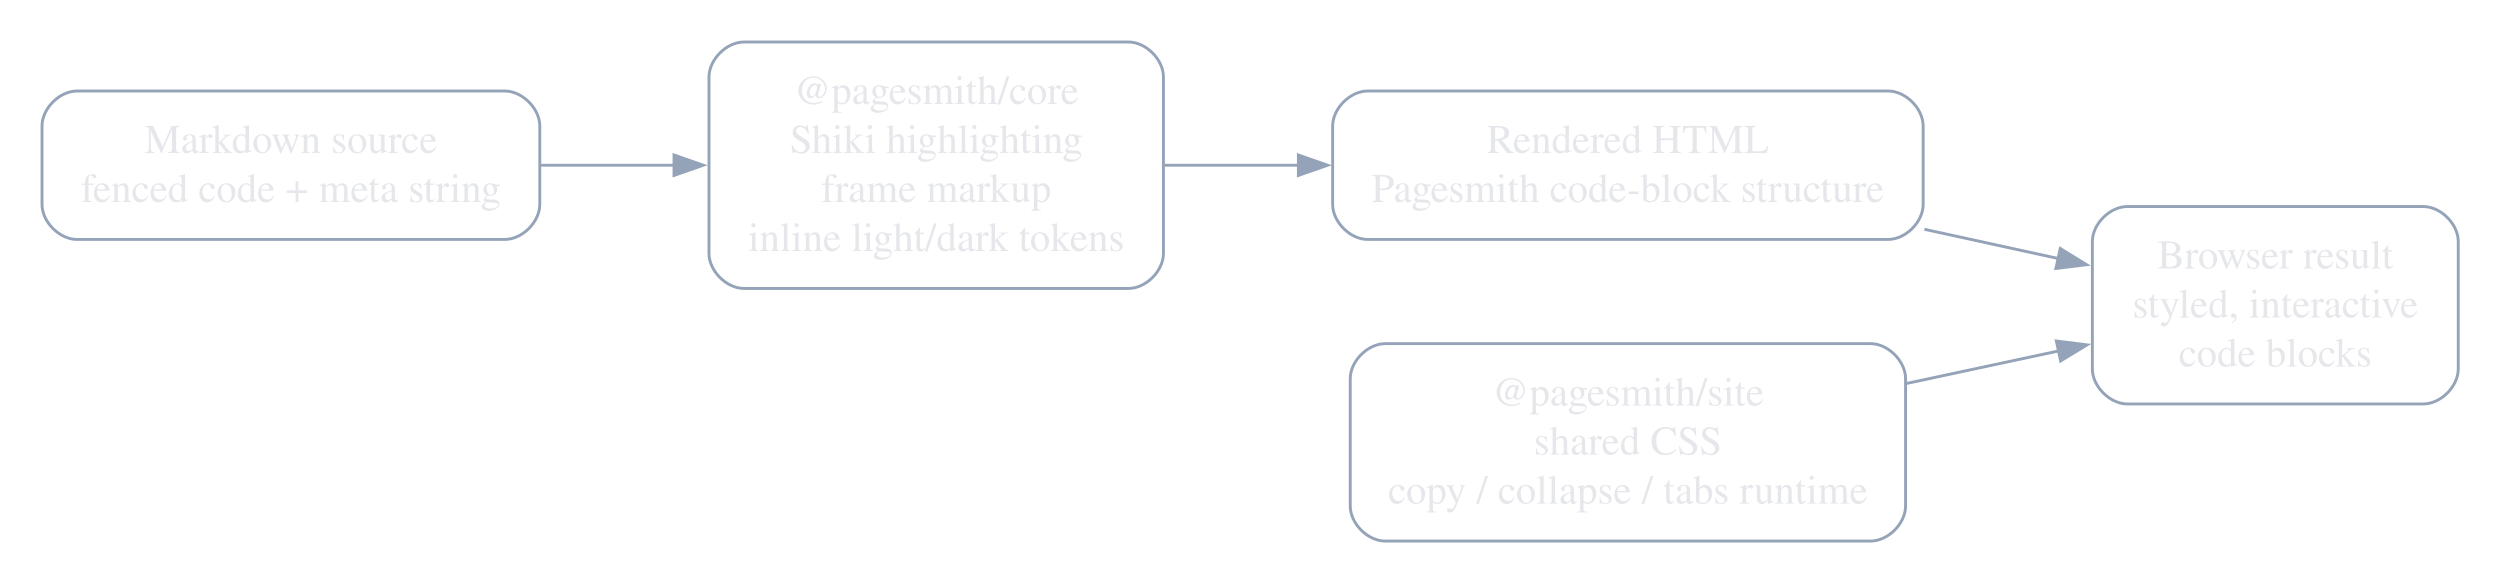
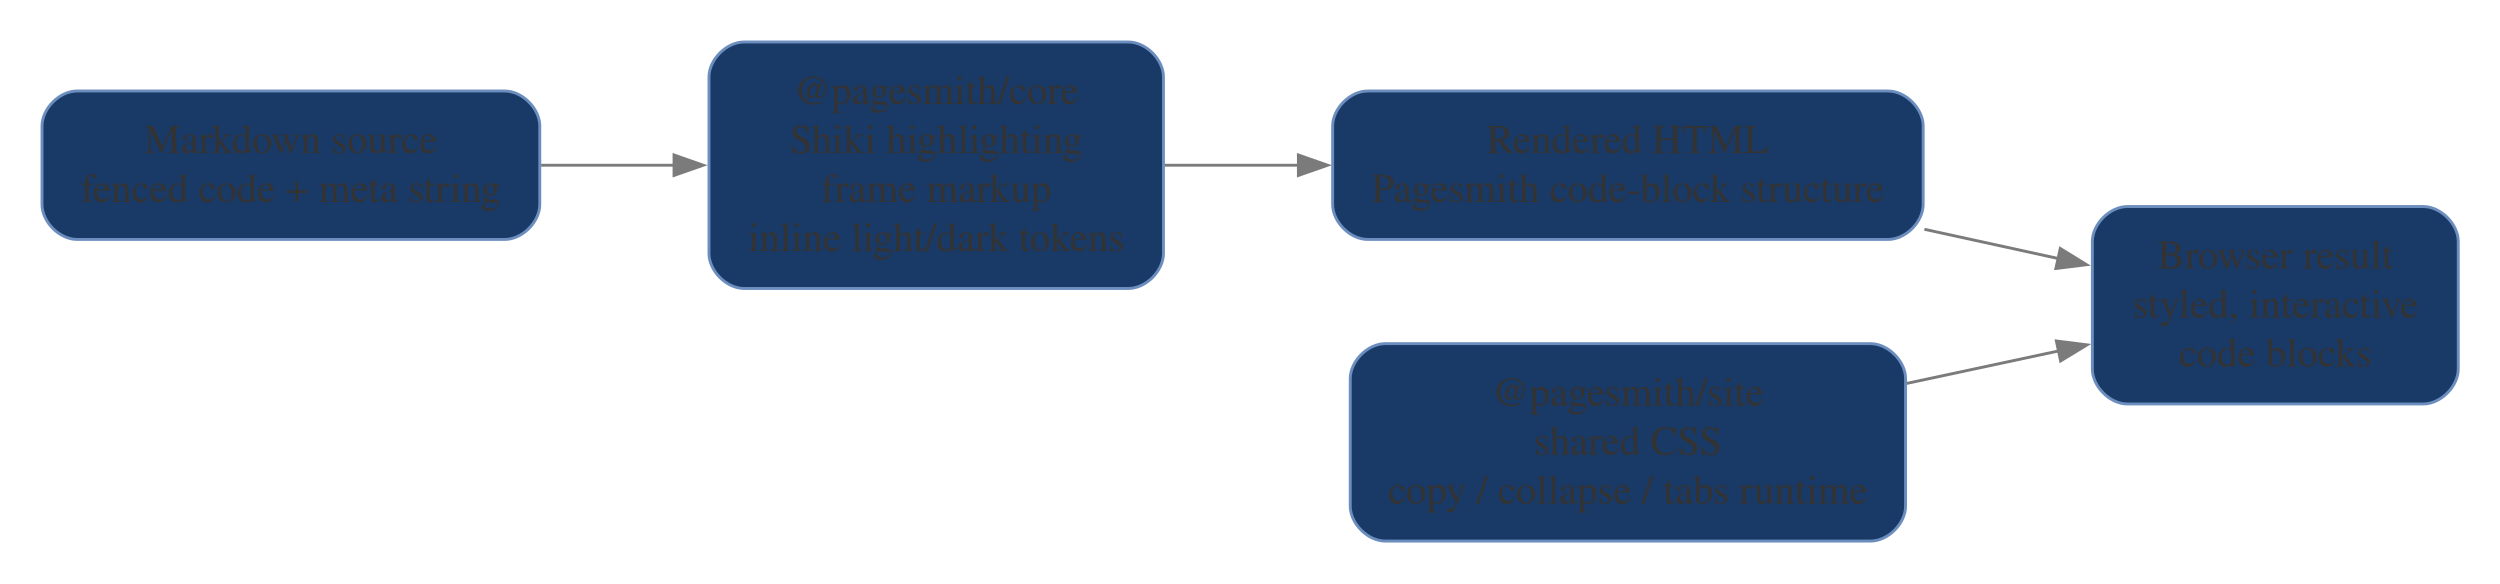
<svg xmlns="http://www.w3.org/2000/svg" width="857pt" height="200pt" viewBox="0.00 0.00 857.00 200.00">
  <g id="graph0" class="graph" transform="scale(1 1) rotate(0) translate(14.4 185.48)">
    <g id="node1" class="node">
-       <path fill="none" stroke="#94a3b8" d="M158.64,-154.28C158.64,-154.28 12,-154.28 12,-154.28 6,-154.28 0,-148.28 0,-142.28 0,-142.28 0,-115.4 0,-115.4 0,-109.4 6,-103.4 12,-103.4 12,-103.4 158.64,-103.4 158.64,-103.4 164.64,-103.4 170.64,-109.4 170.64,-115.4 170.64,-115.4 170.64,-142.28 170.64,-142.28 170.64,-148.28 164.64,-154.28 158.64,-154.28" />
-       <text xml:space="preserve" text-anchor="middle" x="85.32" y="-133.04" font-family="Times,serif" font-size="14.00" fill="#e5e7eb">Markdown source</text>
-       <text xml:space="preserve" text-anchor="middle" x="85.32" y="-116.24" font-family="Times,serif" font-size="14.00" fill="#e5e7eb">fenced code + meta string</text>
+       <path fill="#193966" stroke="#6c8ebf" d="M158.64,-154.28C158.64,-154.28 12,-154.28 12,-154.28 6,-154.28 0,-148.28 0,-142.28 0,-142.28 0,-115.4 0,-115.4 0,-109.4 6,-103.4 12,-103.4 12,-103.4 158.64,-103.4 158.64,-103.4 164.64,-103.4 170.64,-109.4 170.64,-115.4 170.64,-115.4 170.64,-142.28 170.64,-142.28 170.64,-148.28 164.64,-154.28 158.64,-154.28" />
+       <text xml:space="preserve" text-anchor="middle" x="85.32" y="-133.04" font-family="Times,serif" font-size="14.00" fill="#333333">Markdown source</text>
+       <text xml:space="preserve" text-anchor="middle" x="85.32" y="-116.24" font-family="Times,serif" font-size="14.00" fill="#333333">fenced code + meta string</text>
    </g>
    <g id="node2" class="node">
-       <path fill="none" stroke="#94a3b8" d="M372.43,-171.08C372.43,-171.08 240.64,-171.08 240.64,-171.08 234.64,-171.08 228.64,-165.08 228.64,-159.08 228.64,-159.08 228.64,-98.6 228.64,-98.6 228.64,-92.6 234.64,-86.6 240.64,-86.6 240.64,-86.6 372.43,-86.6 372.43,-86.6 378.43,-86.6 384.43,-92.6 384.43,-98.6 384.43,-98.6 384.43,-159.08 384.43,-159.08 384.43,-165.08 378.43,-171.08 372.43,-171.08" />
-       <text xml:space="preserve" text-anchor="middle" x="306.54" y="-149.84" font-family="Times,serif" font-size="14.00" fill="#e5e7eb">@pagesmith/core</text>
-       <text xml:space="preserve" text-anchor="middle" x="306.54" y="-133.04" font-family="Times,serif" font-size="14.00" fill="#e5e7eb">Shiki highlighting</text>
-       <text xml:space="preserve" text-anchor="middle" x="306.54" y="-116.24" font-family="Times,serif" font-size="14.00" fill="#e5e7eb">frame markup</text>
-       <text xml:space="preserve" text-anchor="middle" x="306.54" y="-99.44" font-family="Times,serif" font-size="14.00" fill="#e5e7eb">inline light/dark tokens</text>
+       <path fill="#193966" stroke="#6c8ebf" d="M372.43,-171.08C372.43,-171.08 240.64,-171.08 240.64,-171.08 234.64,-171.08 228.64,-165.08 228.64,-159.08 228.64,-159.08 228.64,-98.6 228.64,-98.6 228.64,-92.6 234.64,-86.6 240.64,-86.6 240.64,-86.6 372.43,-86.6 372.43,-86.6 378.43,-86.6 384.43,-92.6 384.43,-98.6 384.43,-98.6 384.43,-159.08 384.43,-159.08 384.43,-165.08 378.43,-171.08 372.43,-171.08" />
+       <text xml:space="preserve" text-anchor="middle" x="306.54" y="-149.84" font-family="Times,serif" font-size="14.00" fill="#333333">@pagesmith/core</text>
+       <text xml:space="preserve" text-anchor="middle" x="306.54" y="-133.04" font-family="Times,serif" font-size="14.00" fill="#333333">Shiki highlighting</text>
+       <text xml:space="preserve" text-anchor="middle" x="306.54" y="-116.24" font-family="Times,serif" font-size="14.00" fill="#333333">frame markup</text>
+       <text xml:space="preserve" text-anchor="middle" x="306.54" y="-99.44" font-family="Times,serif" font-size="14.00" fill="#333333">inline light/dark tokens</text>
    </g>
    <g id="edge1" class="edge">
-       <path fill="none" stroke="#94a3b8" d="M171.08,-128.84C186.05,-128.84 201.69,-128.84 216.77,-128.84" />
-       <polygon fill="#94a3b8" stroke="#94a3b8" points="216.66,-132.34 226.66,-128.84 216.66,-125.34 216.66,-132.34" />
+       <path fill="none" stroke="#7b7b7b" d="M171.08,-128.84C186.05,-128.84 201.69,-128.84 216.77,-128.84" />
+       <polygon fill="#7b7b7b" stroke="#7b7b7b" points="216.66,-132.34 226.66,-128.84 216.66,-125.34 216.66,-132.34" />
    </g>
    <g id="node3" class="node">
-       <path fill="none" stroke="#94a3b8" d="M632.86,-154.28C632.86,-154.28 454.43,-154.28 454.43,-154.28 448.43,-154.28 442.43,-148.28 442.43,-142.28 442.43,-142.28 442.43,-115.4 442.43,-115.4 442.43,-109.4 448.43,-103.4 454.43,-103.4 454.43,-103.4 632.86,-103.4 632.86,-103.4 638.86,-103.4 644.86,-109.4 644.86,-115.4 644.86,-115.4 644.86,-142.28 644.86,-142.28 644.86,-148.28 638.86,-154.28 632.86,-154.28" />
-       <text xml:space="preserve" text-anchor="middle" x="543.64" y="-133.04" font-family="Times,serif" font-size="14.00" fill="#e5e7eb">Rendered HTML</text>
-       <text xml:space="preserve" text-anchor="middle" x="543.64" y="-116.24" font-family="Times,serif" font-size="14.00" fill="#e5e7eb">Pagesmith code-block structure</text>
+       <path fill="#193966" stroke="#6c8ebf" d="M632.86,-154.28C632.86,-154.28 454.43,-154.28 454.43,-154.28 448.43,-154.28 442.43,-148.28 442.43,-142.28 442.43,-142.28 442.43,-115.4 442.43,-115.4 442.43,-109.4 448.43,-103.4 454.43,-103.4 454.43,-103.4 632.86,-103.4 632.86,-103.4 638.86,-103.4 644.86,-109.4 644.86,-115.4 644.86,-115.4 644.86,-142.28 644.86,-142.28 644.86,-148.28 638.86,-154.28 632.86,-154.28" />
+       <text xml:space="preserve" text-anchor="middle" x="543.64" y="-133.04" font-family="Times,serif" font-size="14.00" fill="#333333">Rendered HTML</text>
+       <text xml:space="preserve" text-anchor="middle" x="543.64" y="-116.24" font-family="Times,serif" font-size="14.00" fill="#333333">Pagesmith code-block structure</text>
    </g>
    <g id="edge2" class="edge">
-       <path fill="none" stroke="#94a3b8" d="M384.85,-128.84C399.6,-128.84 415.32,-128.84 430.9,-128.84" />
-       <polygon fill="#94a3b8" stroke="#94a3b8" points="430.69,-132.34 440.69,-128.84 430.69,-125.34 430.69,-132.34" />
+       <path fill="none" stroke="#7b7b7b" d="M384.85,-128.84C399.6,-128.84 415.32,-128.84 430.9,-128.84" />
+       <polygon fill="#7b7b7b" stroke="#7b7b7b" points="430.69,-132.34 440.69,-128.84 430.69,-125.34 430.69,-132.34" />
    </g>
    <g id="node5" class="node">
-       <path fill="none" stroke="#94a3b8" d="M816.29,-114.68C816.29,-114.68 714.86,-114.68 714.86,-114.68 708.86,-114.68 702.86,-108.68 702.86,-102.68 702.86,-102.68 702.86,-59 702.86,-59 702.86,-53 708.86,-47 714.86,-47 714.86,-47 816.29,-47 816.29,-47 822.29,-47 828.29,-53 828.29,-59 828.29,-59 828.29,-102.68 828.29,-102.68 828.29,-108.68 822.29,-114.68 816.29,-114.68" />
-       <text xml:space="preserve" text-anchor="middle" x="765.58" y="-93.44" font-family="Times,serif" font-size="14.00" fill="#e5e7eb">Browser result</text>
-       <text xml:space="preserve" text-anchor="middle" x="765.58" y="-76.64" font-family="Times,serif" font-size="14.00" fill="#e5e7eb">styled, interactive</text>
-       <text xml:space="preserve" text-anchor="middle" x="765.58" y="-59.84" font-family="Times,serif" font-size="14.00" fill="#e5e7eb">code blocks</text>
+       <path fill="#193966" stroke="#6c8ebf" d="M816.29,-114.68C816.29,-114.68 714.86,-114.68 714.86,-114.68 708.86,-114.68 702.86,-108.68 702.86,-102.68 702.86,-102.68 702.86,-59 702.86,-59 702.86,-53 708.86,-47 714.86,-47 714.86,-47 816.29,-47 816.29,-47 822.29,-47 828.29,-53 828.29,-59 828.29,-59 828.29,-102.68 828.29,-102.68 828.29,-108.68 822.29,-114.68 816.29,-114.68" />
+       <text xml:space="preserve" text-anchor="middle" x="765.58" y="-93.44" font-family="Times,serif" font-size="14.00" fill="#333333">Browser result</text>
+       <text xml:space="preserve" text-anchor="middle" x="765.58" y="-76.64" font-family="Times,serif" font-size="14.00" fill="#333333">styled, interactive</text>
+       <text xml:space="preserve" text-anchor="middle" x="765.58" y="-59.84" font-family="Times,serif" font-size="14.00" fill="#333333">code blocks</text>
    </g>
    <g id="edge3" class="edge">
-       <path fill="none" stroke="#94a3b8" d="M645.28,-106.88C660.78,-103.49 676.53,-100.06 691.29,-96.83" />
-       <polygon fill="#94a3b8" stroke="#94a3b8" points="691.86,-100.29 700.88,-94.74 690.36,-93.45 691.86,-100.29" />
+       <path fill="none" stroke="#7b7b7b" d="M645.28,-106.88C660.78,-103.49 676.53,-100.06 691.29,-96.83" />
+       <polygon fill="#7b7b7b" stroke="#7b7b7b" points="691.86,-100.29 700.88,-94.74 690.36,-93.45 691.86,-100.29" />
    </g>
    <g id="node4" class="node">
-       <path fill="none" stroke="#94a3b8" d="M626.83,-67.68C626.83,-67.68 460.46,-67.68 460.46,-67.68 454.46,-67.68 448.46,-61.68 448.46,-55.68 448.46,-55.68 448.46,-12 448.46,-12 448.46,-6 454.46,0 460.46,0 460.46,0 626.83,0 626.83,0 632.83,0 638.83,-6 638.83,-12 638.83,-12 638.83,-55.68 638.83,-55.68 638.83,-61.68 632.83,-67.68 626.83,-67.68" />
-       <text xml:space="preserve" text-anchor="middle" x="543.64" y="-46.44" font-family="Times,serif" font-size="14.00" fill="#e5e7eb">@pagesmith/site</text>
-       <text xml:space="preserve" text-anchor="middle" x="543.64" y="-29.64" font-family="Times,serif" font-size="14.00" fill="#e5e7eb">shared CSS</text>
-       <text xml:space="preserve" text-anchor="middle" x="543.64" y="-12.84" font-family="Times,serif" font-size="14.00" fill="#e5e7eb">copy / collapse / tabs runtime</text>
+       <path fill="#193966" stroke="#6c8ebf" d="M626.83,-67.68C626.83,-67.68 460.46,-67.68 460.46,-67.68 454.46,-67.68 448.46,-61.68 448.46,-55.68 448.46,-55.68 448.46,-12 448.46,-12 448.46,-6 454.46,0 460.46,0 460.46,0 626.83,0 626.83,0 632.83,0 638.83,-6 638.83,-12 638.83,-12 638.83,-55.68 638.83,-55.68 638.83,-61.68 632.83,-67.68 626.83,-67.68" />
+       <text xml:space="preserve" text-anchor="middle" x="543.64" y="-46.44" font-family="Times,serif" font-size="14.00" fill="#333333">@pagesmith/site</text>
+       <text xml:space="preserve" text-anchor="middle" x="543.64" y="-29.64" font-family="Times,serif" font-size="14.00" fill="#333333">shared CSS</text>
+       <text xml:space="preserve" text-anchor="middle" x="543.64" y="-12.84" font-family="Times,serif" font-size="14.00" fill="#333333">copy / collapse / tabs runtime</text>
    </g>
    <g id="edge4" class="edge">
-       <path fill="none" stroke="#94a3b8" d="M639.19,-54.04C656.76,-57.8 674.87,-61.67 691.67,-65.26" />
-       <polygon fill="#94a3b8" stroke="#94a3b8" points="690.52,-68.59 701.03,-67.26 691.98,-61.75 690.52,-68.59" />
+       <path fill="none" stroke="#7b7b7b" d="M639.19,-54.04C656.76,-57.8 674.87,-61.67 691.67,-65.26" />
+       <polygon fill="#7b7b7b" stroke="#7b7b7b" points="690.52,-68.59 701.03,-67.26 691.98,-61.75 690.52,-68.59" />
    </g>
  </g>
</svg>
